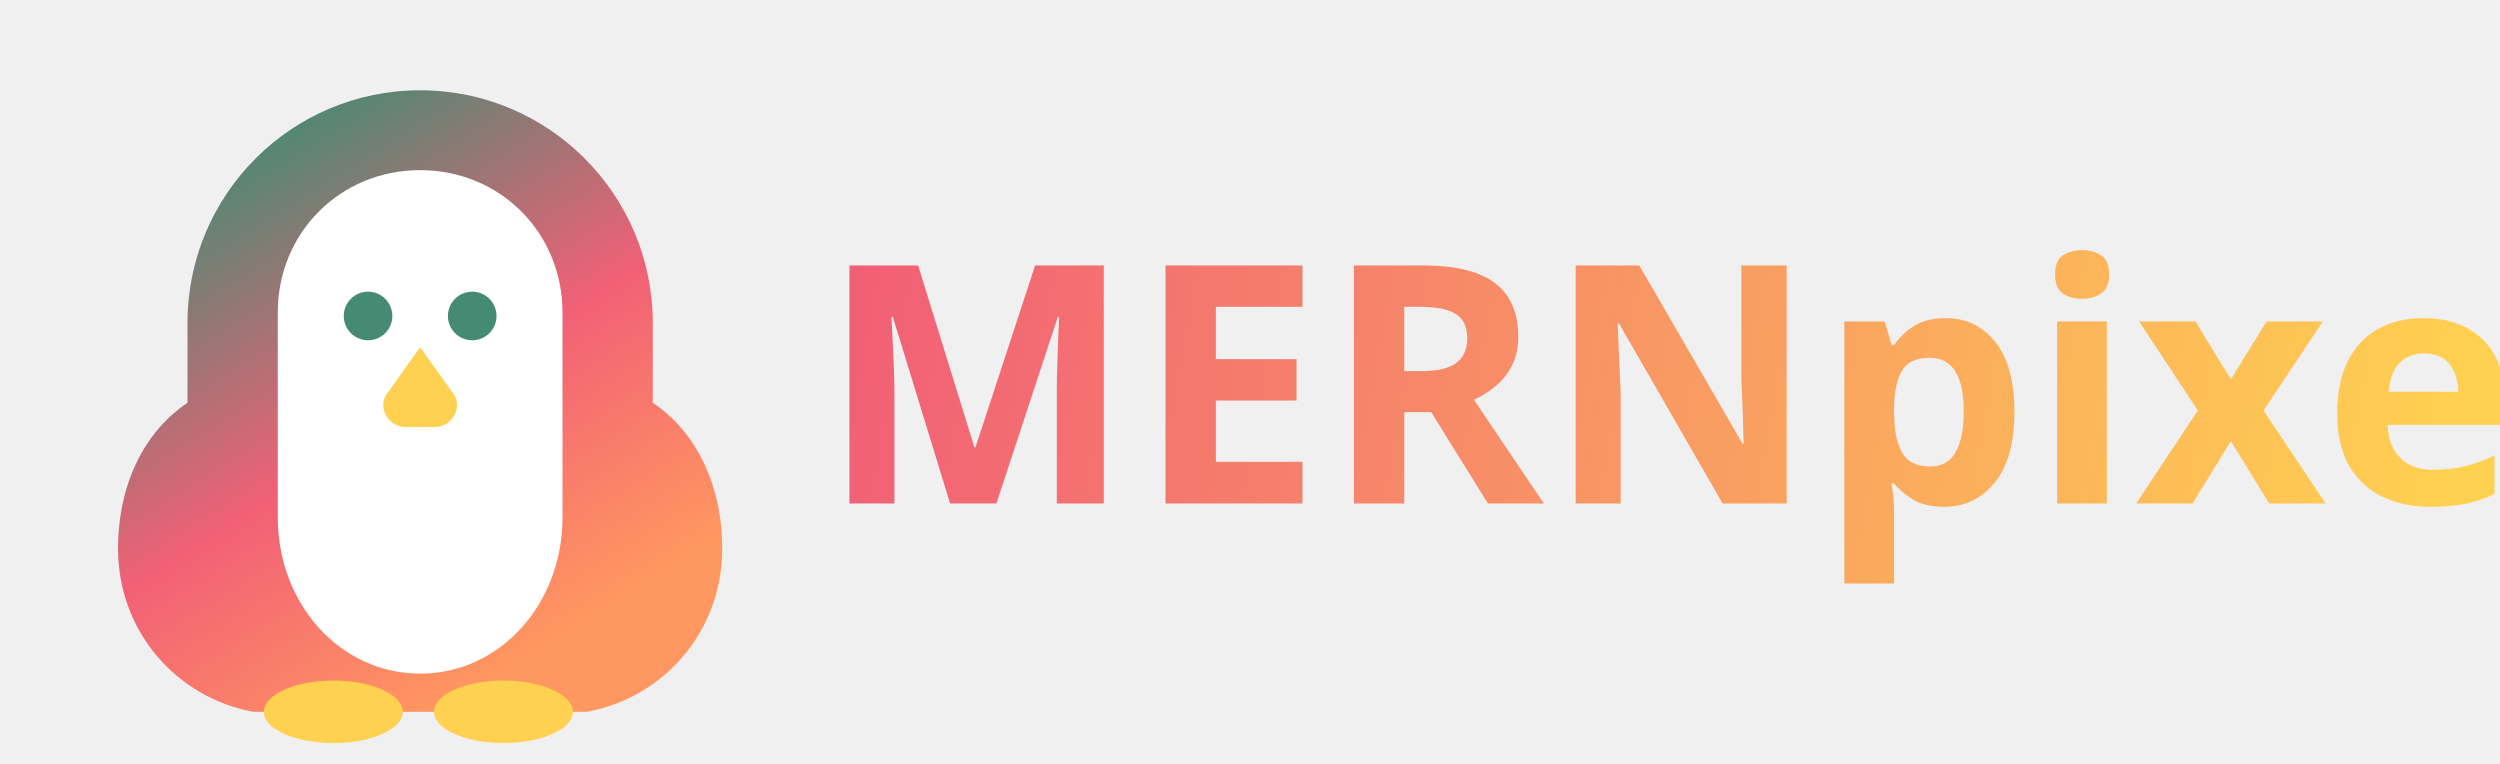
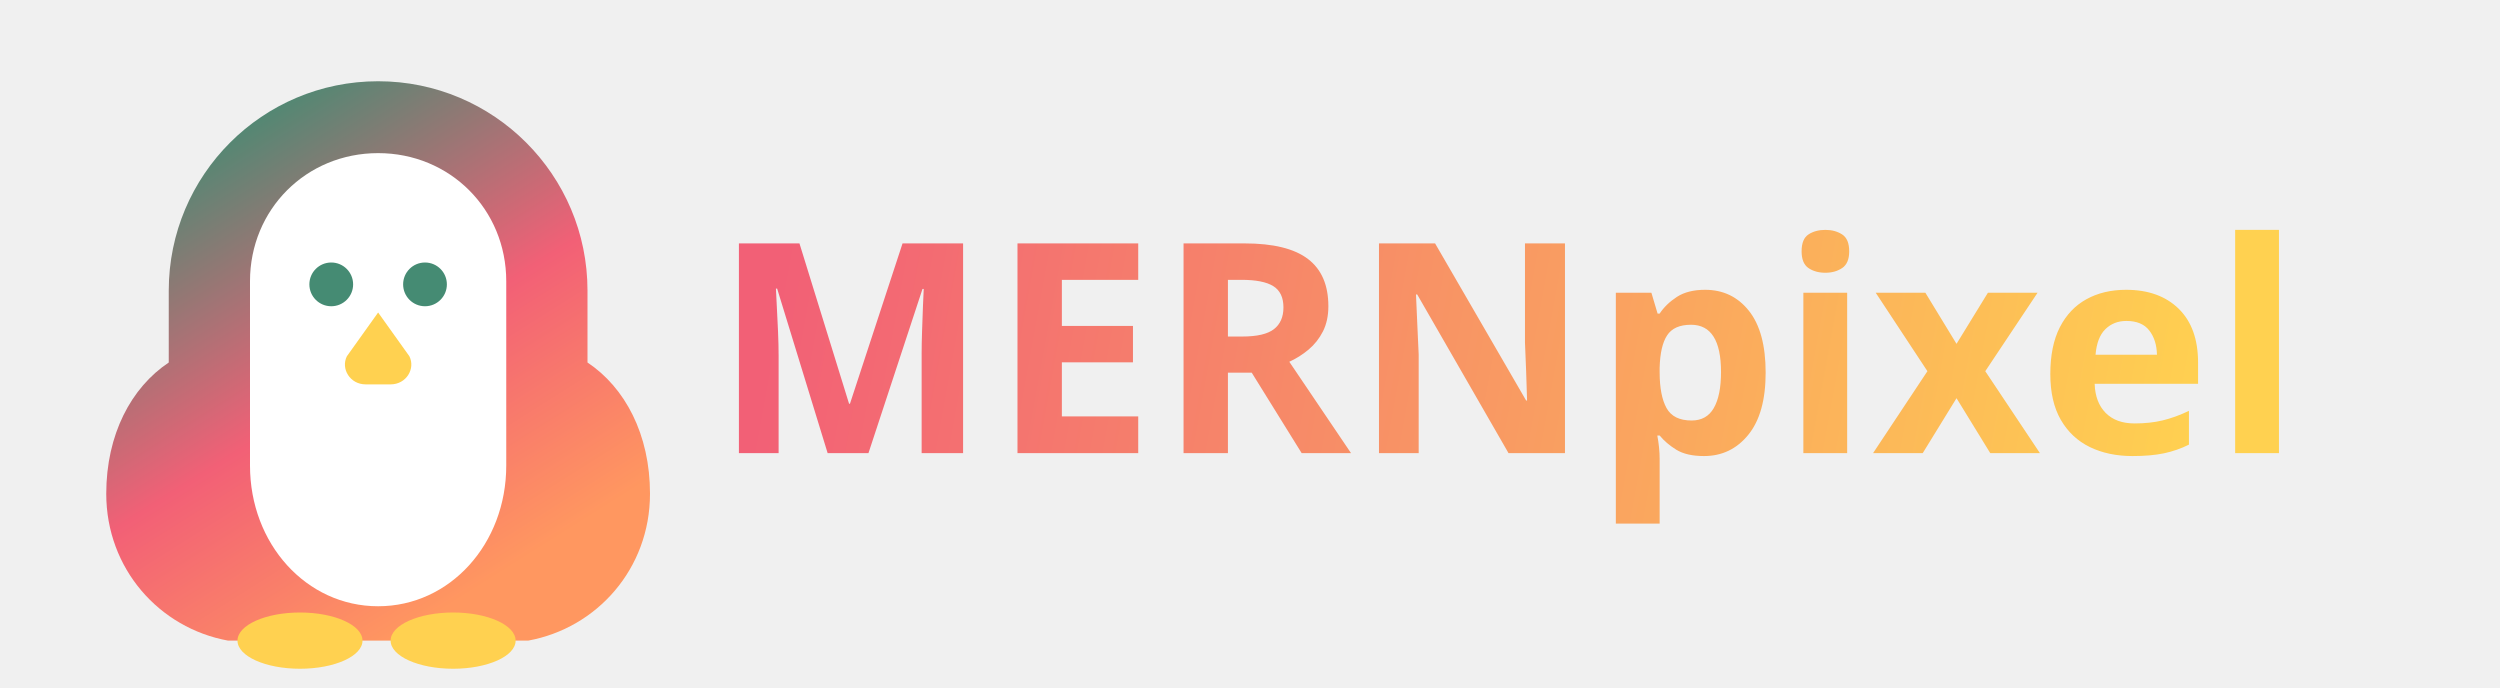
- <svg xmlns="http://www.w3.org/2000/svg" width="720" height="220" viewBox="0 0 720 220" fill="none" role="img" aria-labelledby="mernpixelLogoTitle mernpixelLogoDesc">
+ <svg xmlns="http://www.w3.org/2000/svg" width="800" height="220" viewBox="0 0 800 220" fill="none" role="img" aria-labelledby="mernpixelLogoTitle mernpixelLogoDesc">
  <defs>
    <linearGradient id="penguinBody" x1="62" y1="22" x2="154" y2="168" gradientUnits="userSpaceOnUse">
      <stop offset="0" stop-color="#458B73" />
      <stop offset="0.55" stop-color="#F26076" />
      <stop offset="1" stop-color="#FF9760" />
    </linearGradient>
    <linearGradient id="wordMark" x1="250" y1="88" x2="700" y2="170" gradientUnits="userSpaceOnUse">
      <stop offset="0" stop-color="#F26076" />
      <stop offset="1" stop-color="#FFD150" />
    </linearGradient>
  </defs>
  <g transform="translate(12 12)">
    <path d="M109 14C72 14 42 44 42 81V104C30 112 22 127 22 146C22 170 39 189 61 193H157C179 189 196 170 196 146C196 127 188 112 176 104V81C176 44 146 14 109 14Z" fill="url(#penguinBody)" />
    <path d="M109 37C86 37 68 55 68 78V137C68 162 86 182 109 182C132 182 150 162 150 137V78C150 55 132 37 109 37Z" fill="#FFFFFF" />
    <circle cx="94" cy="79" r="7" fill="#458B73" />
    <circle cx="124" cy="79" r="7" fill="#458B73" />
    <path d="M109 88L99 102C97 106 100 111 105 111H113C118 111 121 106 119 102L109 88Z" fill="#FFD150" />
    <ellipse cx="84" cy="193" rx="20" ry="9" fill="#FFD150" />
    <ellipse cx="133" cy="193" rx="20" ry="9" fill="#FFD150" />
  </g>
-   <text x="236" y="145" fill="url(#wordMark)" font-family="'Space Grotesk', 'Segoe UI', sans-serif" font-size="96" font-weight="600" letter-spacing="0.5">MERNpixel</text>
+   <text x="228" y="145" fill="url(#wordMark)" font-family="'Space Grotesk', 'Segoe UI', sans-serif" font-size="94" font-weight="600" letter-spacing="0.5">MERNpixel</text>
</svg>
